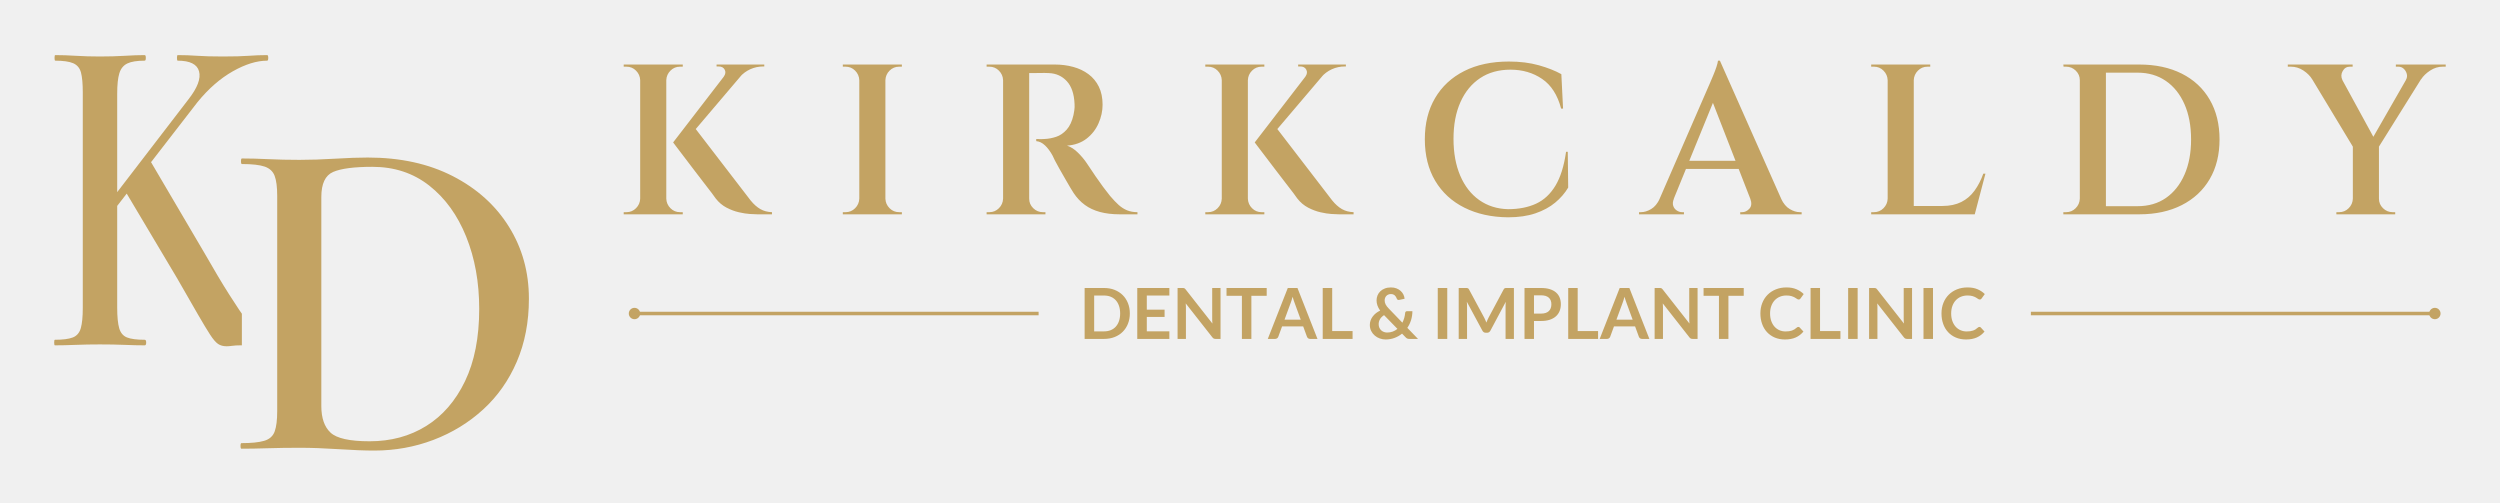
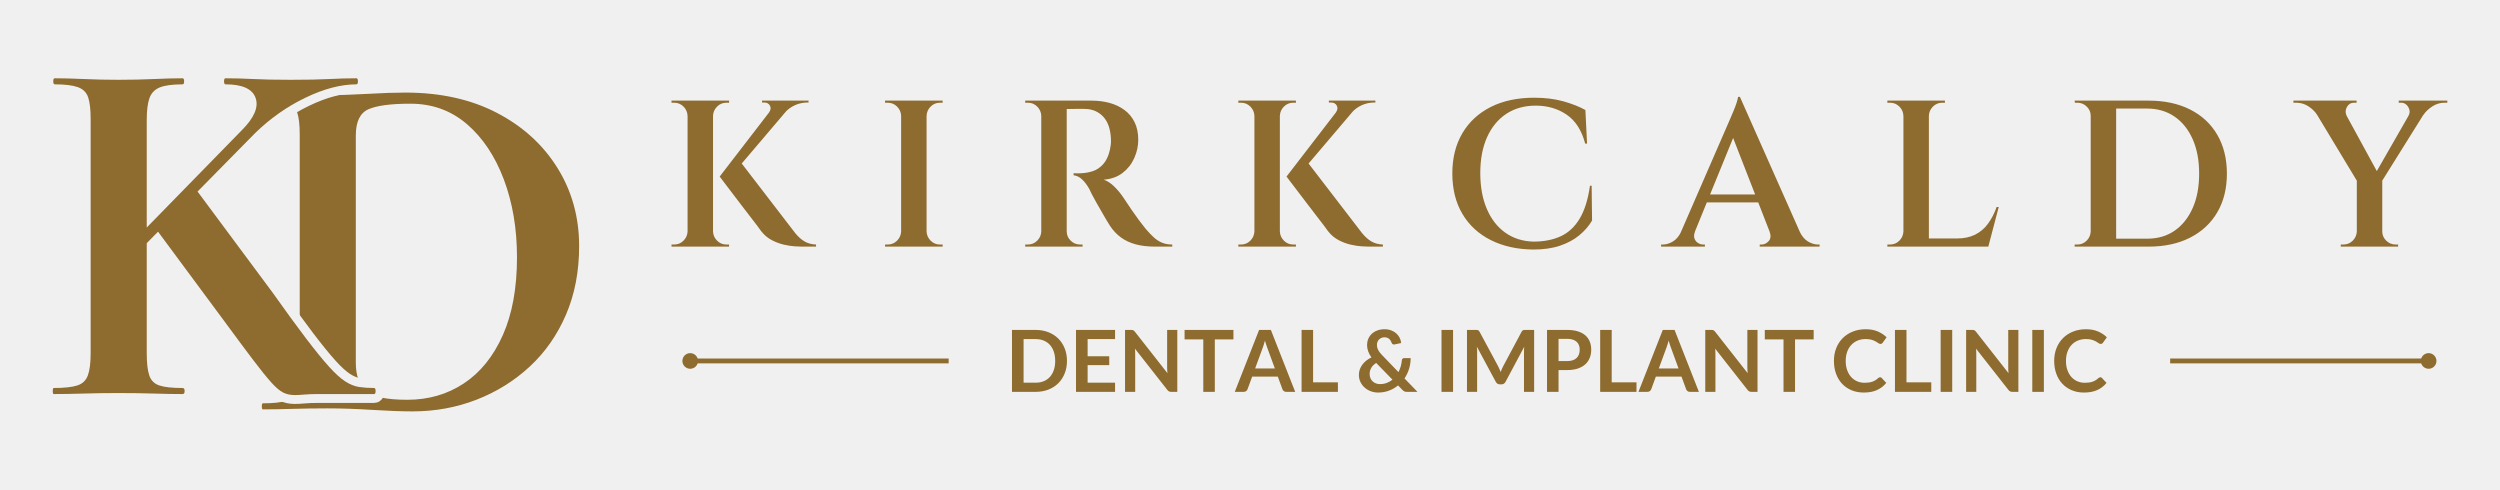
- <svg xmlns="http://www.w3.org/2000/svg" viewBox="0 0 1846 371" width="1846" height="371" role="img" aria-label="Kirkcaldy Dental &amp; Implant Clinic">
-   <g fill="#C3A363">
-     <defs>
-       <clipPath id="kclip21540">
-         <rect x="-10000" y="-10000" width="10178.6" height="20000" />
-         <rect x="-10000" y="-10000" width="20000" height="10117.3" />
-       </clipPath>
-     </defs>
-     <path clip-path="url(#kclip21540)" d="M61.13 227.225V68.461Q61.13 58.517 59.792 53.545Q58.455 48.573 54.042 46.687Q49.629 44.801 40.802 44.801Q40.267 44.801 40.267 42.743Q40.267 40.686 40.802 40.686Q47.756 40.686 56.048 41.2Q64.339 41.715 73.7 41.715Q83.864 41.715 92.156 41.2Q100.447 40.686 106.866 40.686Q107.668 40.686 107.668 42.743Q107.668 44.801 106.866 44.801Q98.307 44.801 94.028 46.858Q89.748 48.915 88.144 54.059Q86.539 59.203 86.539 69.147V227.225Q86.539 237.169 88.01 242.313Q89.481 247.456 93.76 249.171Q98.04 250.885 106.866 250.885Q107.936 250.885 107.936 252.943Q107.936 255.0 106.866 255.0Q100.179 255.0 92.022 254.657Q83.864 254.314 73.7 254.314Q64.339 254.314 55.78 254.657Q47.222 255.0 40.535 255.0Q40.0 255.0 40.0 252.943Q40.0 250.885 40.535 250.885Q49.361 250.885 53.774 249.171Q58.188 247.456 59.659 242.313Q61.13 237.169 61.13 227.225ZM130.67 205.279 91.888 140.128 110.611 118.182 150.73 186.419Q161.696 205.622 169.453 217.795Q177.209 229.968 182.291 236.998Q187.373 244.027 191.385 246.942Q195.397 249.856 199.141 250.371Q202.886 250.885 207.433 250.885Q208.235 250.885 208.235 252.943Q208.235 255.0 207.433 255.0Q195.664 255.0 188.443 255.0Q181.221 255.0 177.477 255.0Q174 255.0 171.592 255.343Q169.185 255.686 167.313 255.686Q163.568 255.686 161.028 253.971Q158.487 252.257 155.143 247.113Q151.8 241.97 146.05 232.026Q140.299 222.081 130.67 205.279ZM70.223 163.102 139.229 73.262Q149.125 60.574 146.986 52.687Q144.846 44.801 131.205 44.801Q130.67 44.801 130.67 42.743Q130.67 40.686 131.205 40.686Q138.427 40.686 145.648 41.2Q152.87 41.715 164.638 41.715Q176.674 41.715 183.628 41.2Q190.582 40.686 197.269 40.686Q198.071 40.686 198.071 42.743Q198.071 44.801 197.269 44.801Q185.768 44.801 171.86 52.687Q157.952 60.574 145.916 75.319L77.445 163.788Z" />
-     <path d="M276.356 332.697Q265.726 332.697 249.952 331.668Q234.179 330.639 221.149 330.639Q208.804 330.639 197.831 330.982Q186.858 331.325 178.286 331.325Q177.6 331.325 177.6 329.268Q177.6 327.21 178.286 327.21Q189.259 327.21 195.088 325.496Q200.917 323.781 202.803 318.638Q204.689 313.494 204.689 303.55V144.786Q204.689 134.842 202.803 129.87Q200.917 124.898 195.431 123.012Q189.944 121.126 178.629 121.126Q177.943 121.126 177.943 119.068Q177.943 117.011 178.629 117.011Q187.544 117.011 198.174 117.525Q208.804 118.04 221.149 118.04Q233.15 118.04 247.381 117.182Q261.611 116.325 271.555 116.325Q307.56 116.325 334.307 130.041Q361.053 143.757 375.798 167.418Q390.543 191.078 390.543 220.567Q390.543 246.285 381.627 267.031Q372.712 287.776 356.767 302.35Q340.822 316.923 320.076 324.81Q299.33 332.697 276.356 332.697ZM272.927 325.839Q296.587 325.839 314.761 314.523Q332.935 303.207 343.393 281.433Q353.852 259.658 353.852 228.111Q353.852 198.622 344.251 174.79Q334.649 150.958 316.99 137.071Q299.33 123.183 274.984 123.183Q254.753 123.183 246.009 126.955Q237.265 130.727 237.265 145.472V299.778Q237.265 313.151 244.123 319.495Q250.981 325.839 272.927 325.839Z" />
-     <path d="M511.735 92.68 554.237 147.98Q557.713 152.246 561.426 154.379Q565.139 156.512 570.037 156.67V158.25H559.135Q557.397 158.25 553.763 158.013Q550.129 157.776 545.626 156.749Q541.123 155.722 536.541 153.352Q531.959 150.982 528.483 146.558Q528.009 145.768 525.56 142.529Q523.111 139.29 519.477 134.629Q515.843 129.968 511.972 124.833Q508.101 119.698 504.704 115.274Q501.307 110.85 499.174 108.006Q497.041 105.162 497.041 105.162ZM553.289 48.756 505.889 104.53 497.041 105.162 540.491 48.756ZM564.349 47.65V49.072H563.717Q558.503 49.072 554 51.126Q549.497 53.18 546.337 56.814L534.487 56.498Q536.383 53.812 535.119 51.442Q533.855 49.072 530.695 49.072H529.115V47.65H563.717ZM491.985 47.65V158.25H472.709V47.65ZM473.183 146.716V158.25H460.543V156.67Q460.701 156.67 461.57 156.67Q462.439 156.67 462.597 156.67Q466.705 156.67 469.628 153.747Q472.551 150.824 472.709 146.716ZM473.183 59.184H472.709Q472.551 55.076 469.628 52.153Q466.705 49.23 462.597 49.23Q462.439 49.23 461.57 49.23Q460.701 49.23 460.543 49.23V47.65H473.183ZM491.511 146.716H491.985Q492.143 150.824 495.066 153.747Q497.989 156.67 502.097 156.67Q502.097 156.67 503.045 156.67Q503.993 156.67 504.151 156.67V158.25H491.511ZM491.511 59.184V47.65H504.151V49.23Q503.993 49.23 503.045 49.23Q502.097 49.23 502.097 49.23Q497.989 49.23 495.066 52.153Q492.143 55.076 491.985 59.184ZM653.777 47.65V158.25H634.501V47.65ZM634.975 146.716V158.25H622.335V156.67Q622.335 156.67 623.362 156.67Q624.389 156.67 624.389 156.67Q628.497 156.67 631.42 153.747Q634.343 150.824 634.501 146.716ZM634.975 59.184H634.501Q634.343 55.076 631.42 52.153Q628.497 49.23 624.389 49.23Q624.389 49.23 623.362 49.23Q622.335 49.23 622.335 49.23V47.65H634.975ZM653.303 146.716H653.777Q653.935 150.824 656.858 153.747Q659.781 156.67 663.889 156.67Q663.889 156.67 664.837 156.67Q665.785 156.67 665.943 156.67V158.25H653.303ZM653.303 59.184V47.65H665.943V49.23Q665.785 49.23 664.837 49.23Q663.889 49.23 663.889 49.23Q659.781 49.23 656.858 52.153Q653.935 55.076 653.777 59.184ZM757.899 47.65H778.913Q786.023 47.65 792.422 49.388Q798.821 51.126 803.719 54.76Q808.617 58.394 811.382 64.003Q814.147 69.612 814.147 77.354Q814.147 84.306 811.145 91.1Q808.143 97.894 802.297 102.397Q796.451 106.9 787.919 107.532Q792.185 108.954 796.056 112.825Q799.927 116.696 802.455 120.488Q802.613 120.646 804.43 123.411Q806.247 126.176 808.933 130.126Q811.619 134.076 814.542 138.026Q817.465 141.976 819.677 144.662Q823.153 148.77 826.076 151.377Q828.999 153.984 832.317 155.327Q835.635 156.67 839.901 156.67V158.25H826.787Q818.571 158.25 812.172 156.512Q805.773 154.774 801.033 151.298Q796.293 147.822 792.817 142.608Q791.869 141.186 790.131 138.263Q788.393 135.34 786.339 131.706Q784.285 128.072 782.31 124.675Q780.335 121.278 778.992 118.592Q777.649 115.906 777.175 114.8Q774.647 110.218 771.645 107.374Q768.643 104.53 765.167 104.214V102.634Q765.483 102.634 767.221 102.713Q768.959 102.792 771.171 102.634Q775.437 102.476 779.782 101.054Q784.127 99.632 787.603 95.761Q791.079 91.89 792.659 84.938Q792.975 83.516 793.291 81.304Q793.607 79.092 793.449 76.722Q792.975 65.662 787.761 59.974Q782.547 54.286 774.489 53.97Q771.487 53.812 768.169 53.891Q764.851 53.97 762.402 53.97Q759.953 53.97 759.479 53.97Q759.479 53.812 759.084 52.232Q758.689 50.652 758.294 49.151Q757.899 47.65 757.899 47.65ZM759.953 47.65V158.25H740.677V47.65ZM741.151 146.716V158.25H728.511V156.67Q728.669 156.67 729.538 156.67Q730.407 156.67 730.565 156.67Q734.673 156.67 737.596 153.747Q740.519 150.824 740.677 146.716ZM741.151 59.184H740.677Q740.519 55.076 737.596 52.153Q734.673 49.23 730.565 49.23Q730.407 49.23 729.538 49.23Q728.669 49.23 728.511 49.23V47.65H741.151ZM759.479 146.716H759.953Q759.953 150.824 762.955 153.747Q765.957 156.67 770.065 156.67Q770.223 156.67 771.092 156.67Q771.961 156.67 771.961 156.67V158.25H759.479ZM941.179 92.68 983.681 147.98Q987.157 152.246 990.87 154.379Q994.583 156.512 999.481 156.67V158.25H988.579Q986.841 158.25 983.207 158.013Q979.573 157.776 975.07 156.749Q970.567 155.722 965.985 153.352Q961.403 150.982 957.927 146.558Q957.453 145.768 955.004 142.529Q952.555 139.29 948.921 134.629Q945.287 129.968 941.416 124.833Q937.545 119.698 934.148 115.274Q930.751 110.85 928.618 108.006Q926.485 105.162 926.485 105.162ZM982.733 48.756 935.333 104.53 926.485 105.162 969.935 48.756ZM993.793 47.65V49.072H993.161Q987.947 49.072 983.444 51.126Q978.941 53.18 975.781 56.814L963.931 56.498Q965.827 53.812 964.563 51.442Q963.299 49.072 960.139 49.072H958.559V47.65H993.161ZM921.429 47.65V158.25H902.153V47.65ZM902.627 146.716V158.25H889.987V156.67Q890.145 156.67 891.014 156.67Q891.883 156.67 892.041 156.67Q896.149 156.67 899.072 153.747Q901.995 150.824 902.153 146.716ZM902.627 59.184H902.153Q901.995 55.076 899.072 52.153Q896.149 49.23 892.041 49.23Q891.883 49.23 891.014 49.23Q890.145 49.23 889.987 49.23V47.65H902.627ZM920.955 146.716H921.429Q921.587 150.824 924.51 153.747Q927.433 156.67 931.541 156.67Q931.541 156.67 932.489 156.67Q933.437 156.67 933.595 156.67V158.25H920.955ZM920.955 59.184V47.65H933.595V49.23Q933.437 49.23 932.489 49.23Q931.541 49.23 931.541 49.23Q927.433 49.23 924.51 52.153Q921.587 55.076 921.429 59.184ZM1157.639 112.114 1157.955 138.5Q1154.321 144.662 1148.317 149.639Q1142.313 154.616 1133.702 157.539Q1125.091 160.462 1113.557 160.462Q1095.229 160.304 1081.325 153.352Q1067.421 146.4 1059.758 133.523Q1052.095 120.646 1052.095 102.792Q1052.095 85.254 1059.679 72.377Q1067.263 59.5 1081.167 52.469Q1095.071 45.438 1114.189 45.438Q1126.513 45.438 1136.309 48.203Q1146.105 50.968 1152.899 54.76L1154.163 80.198H1152.741Q1148.791 65.188 1138.758 58.315Q1128.725 51.442 1115.295 51.442Q1102.339 51.442 1092.938 57.683Q1083.537 63.924 1078.402 75.379Q1073.267 86.834 1073.267 102.476Q1073.267 118.118 1078.244 129.731Q1083.221 141.344 1092.306 147.743Q1101.391 154.142 1113.557 154.458Q1125.407 154.458 1134.176 150.429Q1142.945 146.4 1148.554 137.078Q1154.163 127.756 1156.375 112.114ZM1269.977 44.806 1319.905 157.302H1296.521L1262.551 70.086ZM1236.007 146.716Q1234.743 149.876 1235.533 152.088Q1236.323 154.3 1238.219 155.485Q1240.115 156.67 1242.011 156.67H1243.433V158.25H1210.253V156.67Q1210.253 156.67 1210.964 156.67Q1211.675 156.67 1211.675 156.67Q1215.309 156.67 1219.18 154.379Q1223.051 152.088 1225.579 146.716ZM1269.977 44.806 1270.767 61.396 1231.425 157.776H1220.681L1261.445 64.082Q1261.761 63.45 1262.788 61.001Q1263.815 58.552 1265.158 55.392Q1266.501 52.232 1267.449 49.309Q1268.397 46.386 1268.555 44.806ZM1288.463 118.75V124.754H1240.905V118.75ZM1292.413 146.716H1315.165Q1317.693 152.088 1321.564 154.379Q1325.435 156.67 1329.069 156.67Q1329.069 156.67 1329.701 156.67Q1330.333 156.67 1330.333 156.67V158.25H1284.987V156.67H1286.409Q1289.411 156.67 1291.781 154.063Q1294.151 151.456 1292.413 146.716ZM1413.125 47.65V158.25H1393.849V47.65ZM1454.995 152.088 1457.681 158.25H1412.651V152.088ZM1466.055 128.23 1458.155 158.25H1428.609L1434.297 152.088Q1442.355 152.088 1448.201 149.165Q1454.047 146.242 1457.997 140.791Q1461.947 135.34 1464.475 128.23ZM1394.323 146.716V158.25H1381.683V156.67Q1381.683 156.67 1382.71 156.67Q1383.737 156.67 1383.737 156.67Q1387.845 156.67 1390.768 153.747Q1393.691 150.824 1393.849 146.716ZM1394.323 59.184H1393.849Q1393.691 55.076 1390.768 52.153Q1387.845 49.23 1383.737 49.23Q1383.737 49.23 1382.71 49.23Q1381.683 49.23 1381.683 49.23V47.65H1394.323ZM1412.651 59.184V47.65H1425.291V49.23Q1425.133 49.23 1424.185 49.23Q1423.237 49.23 1423.237 49.23Q1419.129 49.23 1416.206 52.153Q1413.283 55.076 1413.125 59.184ZM1579.657 47.65Q1597.669 47.65 1611.02 54.365Q1624.371 61.08 1631.639 73.562Q1638.907 86.044 1638.907 102.95Q1638.907 119.856 1631.639 132.259Q1624.371 144.662 1611.02 151.456Q1597.669 158.25 1579.657 158.25H1543.317L1543.159 152.246Q1546.161 152.246 1550.664 152.246Q1555.167 152.246 1559.986 152.246Q1564.805 152.246 1568.992 152.246Q1573.179 152.246 1575.786 152.246Q1578.393 152.246 1578.393 152.246Q1590.559 152.246 1599.328 146.163Q1608.097 140.08 1612.995 129.02Q1617.893 117.96 1617.893 102.95Q1617.893 87.94 1612.995 76.88Q1608.097 65.82 1599.249 59.737Q1590.401 53.654 1578.393 53.654Q1578.393 53.654 1575.628 53.654Q1572.863 53.654 1568.518 53.654Q1564.173 53.654 1559.117 53.654Q1554.061 53.654 1549.4 53.654Q1544.739 53.654 1541.579 53.654V47.65ZM1555.009 47.65V158.25H1535.733V47.65ZM1536.207 146.716V158.25H1523.567V156.67Q1523.567 156.67 1524.594 156.67Q1525.621 156.67 1525.621 156.67Q1529.729 156.67 1532.652 153.747Q1535.575 150.824 1535.733 146.716ZM1536.207 59.184H1535.733Q1535.733 55.076 1532.731 52.153Q1529.729 49.23 1525.621 49.23Q1525.621 49.23 1524.673 49.23Q1523.725 49.23 1523.725 49.23L1523.567 47.65H1536.207ZM1723.437 47.808 1755.353 106.268 1738.131 109.586 1700.843 47.808ZM1756.617 107.374V158.25H1737.341V107.374ZM1783.003 47.808H1794.379L1755.195 110.534L1747.927 108.954ZM1776.525 59.026Q1777.789 56.814 1777.157 54.523Q1776.525 52.232 1774.866 50.731Q1773.207 49.23 1770.995 49.23Q1770.995 49.23 1770.047 49.23Q1769.099 49.23 1769.099 49.23V47.65H1805.913V49.23H1803.701Q1798.803 49.23 1794.458 52.074Q1790.113 54.918 1787.743 58.552ZM1729.599 59.026 1707.321 58.552Q1705.109 54.918 1700.843 52.074Q1696.577 49.23 1691.521 49.23H1689.309V47.65H1737.183V49.23Q1737.183 49.23 1736.156 49.23Q1735.129 49.23 1735.129 49.23Q1731.653 49.23 1729.836 52.469Q1728.019 55.708 1729.599 59.026ZM1737.815 146.716V158.25H1725.175V156.67Q1725.175 156.67 1726.123 156.67Q1727.071 156.67 1727.229 156.67Q1731.337 156.67 1734.26 153.747Q1737.183 150.824 1737.341 146.716ZM1756.143 146.716H1756.617Q1756.617 150.824 1759.619 153.747Q1762.621 156.67 1766.729 156.67Q1766.729 156.67 1767.677 156.67Q1768.625 156.67 1768.625 156.67V158.25H1756.143Z" />
-     <path d="M834.267 231.452Q834.267 235.586 832.889 239.044Q831.511 242.502 829.015 244.998Q826.519 247.494 823.009 248.872Q819.499 250.25 815.235 250.25H800.883V212.654H815.235Q819.499 212.654 823.009 214.045Q826.519 215.436 829.015 217.919Q831.511 220.402 832.889 223.86Q834.267 227.318 834.267 231.452ZM827.117 231.452Q827.117 228.358 826.285 225.901Q825.453 223.444 823.919 221.741Q822.385 220.038 820.188 219.128Q817.991 218.218 815.235 218.218H807.929V244.686H815.235Q817.991 244.686 820.188 243.776Q822.385 242.866 823.919 241.163Q825.453 239.46 826.285 237.003Q827.117 234.546 827.117 231.452ZM863.465 212.654V218.218H846.799V228.644H859.929V234.026H846.799V244.66H863.465V250.25H839.753V212.654ZM873.189 212.654Q873.657 212.654 873.969 212.693Q874.281 212.732 874.528 212.849Q874.775 212.966 875.009 213.187Q875.243 213.408 875.529 213.772L895.263 238.914Q895.159 238.004 895.12 237.133Q895.081 236.262 895.081 235.508V212.654H901.243V250.25H897.629Q896.797 250.25 896.251 249.99Q895.705 249.73 895.185 249.054L875.529 224.016Q875.607 224.848 875.646 225.667Q875.685 226.486 875.685 227.162V250.25H869.523V212.654H873.189ZM935.329 212.654V218.4H924.019V250.25H917.025V218.4H905.663V212.654ZM972.821 250.25H967.413Q966.503 250.25 965.918 249.795Q965.333 249.34 965.073 248.664L962.265 240.994H946.691L943.883 248.664Q943.675 249.262 943.064 249.756Q942.453 250.25 941.569 250.25H936.135L950.903 212.654H958.053ZM948.485 236.054H960.471L955.895 223.548Q955.583 222.716 955.206 221.585Q954.829 220.454 954.465 219.128Q954.101 220.454 953.75 221.598Q953.399 222.742 953.061 223.6ZM983.689 244.478H998.743V250.25H976.695V212.654H983.689ZM1027.057 212.238Q1029.345 212.238 1031.152 212.94Q1032.959 213.642 1034.246 214.812Q1035.533 215.982 1036.274 217.49Q1037.015 218.998 1037.145 220.61L1033.063 221.468Q1032.985 221.494 1032.894 221.494Q1032.803 221.494 1032.725 221.494Q1032.283 221.494 1031.932 221.247Q1031.581 221.0 1031.373 220.48Q1031.139 219.804 1030.775 219.193Q1030.411 218.582 1029.891 218.127Q1029.371 217.672 1028.669 217.399Q1027.967 217.126 1027.057 217.126Q1025.965 217.126 1025.107 217.503Q1024.249 217.88 1023.651 218.517Q1023.053 219.154 1022.741 219.999Q1022.429 220.844 1022.429 221.78Q1022.429 222.56 1022.598 223.288Q1022.767 224.016 1023.131 224.744Q1023.495 225.472 1024.08 226.239Q1024.665 227.006 1025.523 227.89L1035.507 238.264Q1036.365 236.626 1036.885 234.806Q1037.405 232.986 1037.561 231.114Q1037.613 230.516 1037.951 230.152Q1038.289 229.788 1038.887 229.788H1042.917Q1042.891 233.22 1041.929 236.34Q1040.967 239.46 1039.173 242.086L1047.051 250.25H1040.759Q1040.265 250.25 1039.888 250.198Q1039.511 250.146 1039.173 250.003Q1038.835 249.86 1038.523 249.626Q1038.211 249.392 1037.873 249.028L1035.273 246.35Q1032.777 248.378 1029.722 249.522Q1026.667 250.666 1023.105 250.666Q1020.921 250.666 1018.841 249.925Q1016.761 249.184 1015.123 247.78Q1013.485 246.376 1012.484 244.387Q1011.483 242.398 1011.483 239.902Q1011.483 238.16 1012.055 236.587Q1012.627 235.014 1013.641 233.662Q1014.655 232.31 1016.046 231.218Q1017.437 230.126 1019.101 229.346Q1017.723 227.396 1017.086 225.537Q1016.449 223.678 1016.449 221.832Q1016.449 219.882 1017.164 218.127Q1017.879 216.372 1019.244 215.072Q1020.609 213.772 1022.585 213.005Q1024.561 212.238 1027.057 212.238ZM1018.009 239.382Q1018.009 240.812 1018.503 241.956Q1018.997 243.1 1019.855 243.893Q1020.713 244.686 1021.844 245.115Q1022.975 245.544 1024.249 245.544Q1026.537 245.544 1028.422 244.829Q1030.307 244.114 1031.867 242.84L1021.987 232.7Q1019.907 234.052 1018.958 235.742Q1018.009 237.432 1018.009 239.382ZM1068.657 250.25H1061.637V212.654H1068.657ZM1095.983 234.65Q1096.425 235.482 1096.802 236.379Q1097.179 237.276 1097.543 238.186Q1097.907 237.25 1098.297 236.34Q1098.687 235.43 1099.129 234.598L1110.257 213.772Q1110.465 213.382 1110.686 213.148Q1110.907 212.914 1111.18 212.81Q1111.453 212.706 1111.791 212.68Q1112.129 212.654 1112.597 212.654H1117.875V250.25H1111.713V225.966Q1111.713 225.29 1111.752 224.484Q1111.791 223.678 1111.869 222.846L1100.507 244.166Q1100.117 244.894 1099.493 245.297Q1098.869 245.7 1098.037 245.7H1097.075Q1096.243 245.7 1095.619 245.297Q1094.995 244.894 1094.605 244.166L1083.087 222.768Q1083.191 223.626 1083.23 224.445Q1083.269 225.264 1083.269 225.966V250.25H1077.107V212.654H1082.385Q1082.853 212.654 1083.191 212.68Q1083.529 212.706 1083.802 212.81Q1084.075 212.914 1084.309 213.148Q1084.543 213.382 1084.751 213.772L1095.983 234.65ZM1132.695 237.016V250.25H1125.701V212.654H1137.947Q1141.717 212.654 1144.473 213.538Q1147.229 214.422 1149.023 216.008Q1150.817 217.594 1151.675 219.804Q1152.533 222.014 1152.533 224.64Q1152.533 227.37 1151.623 229.645Q1150.713 231.92 1148.893 233.558Q1147.073 235.196 1144.343 236.106Q1141.613 237.016 1137.947 237.016ZM1132.695 231.556H1137.947Q1139.871 231.556 1141.301 231.075Q1142.731 230.594 1143.667 229.697Q1144.603 228.8 1145.071 227.513Q1145.539 226.226 1145.539 224.64Q1145.539 223.132 1145.071 221.91Q1144.603 220.688 1143.667 219.83Q1142.731 218.972 1141.301 218.517Q1139.871 218.062 1137.947 218.062H1132.695ZM1164.961 244.478H1180.015V250.25H1157.967V212.654H1164.961ZM1217.897 250.25H1212.489Q1211.579 250.25 1210.994 249.795Q1210.409 249.34 1210.149 248.664L1207.341 240.994H1191.767L1188.959 248.664Q1188.751 249.262 1188.14 249.756Q1187.529 250.25 1186.645 250.25H1181.211L1195.979 212.654H1203.129ZM1193.561 236.054H1205.547L1200.971 223.548Q1200.659 222.716 1200.282 221.585Q1199.905 220.454 1199.541 219.128Q1199.177 220.454 1198.826 221.598Q1198.475 222.742 1198.137 223.6ZM1225.437 212.654Q1225.905 212.654 1226.217 212.693Q1226.529 212.732 1226.776 212.849Q1227.023 212.966 1227.257 213.187Q1227.491 213.408 1227.777 213.772L1247.511 238.914Q1247.407 238.004 1247.368 237.133Q1247.329 236.262 1247.329 235.508V212.654H1253.491V250.25H1249.877Q1249.045 250.25 1248.499 249.99Q1247.953 249.73 1247.433 249.054L1227.777 224.016Q1227.855 224.848 1227.894 225.667Q1227.933 226.486 1227.933 227.162V250.25H1221.771V212.654H1225.437ZM1287.577 212.654V218.4H1276.267V250.25H1269.273V218.4H1257.911V212.654ZM1327.903 241.384Q1328.475 241.384 1328.891 241.826L1331.647 244.816Q1329.359 247.65 1326.018 249.158Q1322.677 250.666 1317.997 250.666Q1313.811 250.666 1310.47 249.236Q1307.129 247.806 1304.763 245.258Q1302.397 242.71 1301.136 239.174Q1299.875 235.638 1299.875 231.452Q1299.875 227.214 1301.279 223.691Q1302.683 220.168 1305.231 217.62Q1307.779 215.072 1311.328 213.655Q1314.877 212.238 1319.167 212.238Q1323.353 212.238 1326.486 213.577Q1329.619 214.916 1331.855 217.126L1329.515 220.376Q1329.307 220.688 1328.982 220.922Q1328.657 221.156 1328.085 221.156Q1327.487 221.156 1326.863 220.688Q1326.239 220.22 1325.277 219.674Q1324.315 219.128 1322.846 218.66Q1321.377 218.192 1319.115 218.192Q1316.463 218.192 1314.24 219.115Q1312.017 220.038 1310.418 221.754Q1308.819 223.47 1307.922 225.927Q1307.025 228.384 1307.025 231.452Q1307.025 234.624 1307.922 237.094Q1308.819 239.564 1310.353 241.254Q1311.887 242.944 1313.967 243.841Q1316.047 244.738 1318.439 244.738Q1319.869 244.738 1321.026 244.582Q1322.183 244.426 1323.158 244.088Q1324.133 243.75 1325.004 243.217Q1325.875 242.684 1326.733 241.904Q1326.993 241.67 1327.279 241.527Q1327.565 241.384 1327.903 241.384ZM1343.919 244.478H1358.973V250.25H1336.925V212.654H1343.919ZM1371.687 250.25H1364.667V212.654H1371.687ZM1383.803 212.654Q1384.271 212.654 1384.583 212.693Q1384.895 212.732 1385.142 212.849Q1385.389 212.966 1385.623 213.187Q1385.857 213.408 1386.143 213.772L1405.877 238.914Q1405.773 238.004 1405.734 237.133Q1405.695 236.262 1405.695 235.508V212.654H1411.857V250.25H1408.243Q1407.411 250.25 1406.865 249.99Q1406.319 249.73 1405.799 249.054L1386.143 224.016Q1386.221 224.848 1386.26 225.667Q1386.299 226.486 1386.299 227.162V250.25H1380.137V212.654H1383.803ZM1427.327 250.25H1420.307V212.654H1427.327ZM1461.621 241.384Q1462.193 241.384 1462.609 241.826L1465.365 244.816Q1463.077 247.65 1459.736 249.158Q1456.395 250.666 1451.715 250.666Q1447.529 250.666 1444.188 249.236Q1440.847 247.806 1438.481 245.258Q1436.115 242.71 1434.854 239.174Q1433.593 235.638 1433.593 231.452Q1433.593 227.214 1434.997 223.691Q1436.401 220.168 1438.949 217.62Q1441.497 215.072 1445.046 213.655Q1448.595 212.238 1452.885 212.238Q1457.071 212.238 1460.204 213.577Q1463.337 214.916 1465.573 217.126L1463.233 220.376Q1463.025 220.688 1462.7 220.922Q1462.375 221.156 1461.803 221.156Q1461.205 221.156 1460.581 220.688Q1459.957 220.22 1458.995 219.674Q1458.033 219.128 1456.564 218.66Q1455.095 218.192 1452.833 218.192Q1450.181 218.192 1447.958 219.115Q1445.735 220.038 1444.136 221.754Q1442.537 223.47 1441.64 225.927Q1440.743 228.384 1440.743 231.452Q1440.743 234.624 1441.64 237.094Q1442.537 239.564 1444.071 241.254Q1445.605 242.944 1447.685 243.841Q1449.765 244.738 1452.157 244.738Q1453.587 244.738 1454.744 244.582Q1455.901 244.426 1456.876 244.088Q1457.851 243.75 1458.722 243.217Q1459.593 242.684 1460.451 241.904Q1460.711 241.67 1460.997 241.527Q1461.283 241.384 1461.621 241.384Z" />
+ <svg xmlns="http://www.w3.org/2000/svg" viewBox="0 0 1894 371" width="1894" height="371" role="img" aria-label="Kirkcaldy Dental &amp; Implant Clinic">
+   <g transform="translate(-192.64,26.54) scale(0.8)">
+     <g fill="#8E6B2E">
+       <defs>
+         <mask id="kdmask54040" maskUnits="userSpaceOnUse" x="-10000" y="-10000" width="20000" height="20000">
+           <rect x="-10000" y="-10000" width="20000" height="20000" fill="#fff" />
+           <path d="M326.646 301.244V79.713Q326.646 65.837 324.254 58.9Q321.861 51.962 314.445 49.33Q307.029 46.699 292.675 46.699Q291.239 46.699 291.239 43.828Q291.239 40.957 292.675 40.957Q305.115 40.957 320.426 41.675Q335.737 42.392 352.962 42.392Q371.144 42.392 386.455 41.675Q401.766 40.957 413.727 40.957Q415.163 40.957 415.163 43.828Q415.163 46.699 413.727 46.699Q399.373 46.699 392.196 49.569Q385.019 52.44 382.388 59.617Q379.756 66.794 379.756 80.67V301.244Q379.756 315.12 382.148 322.297Q384.541 329.474 391.718 331.866Q398.895 334.258 413.727 334.258Q415.641 334.258 415.641 337.129Q415.641 340.0 413.727 340.0Q401.287 340.0 386.215 339.522Q371.144 339.043 352.962 339.043Q335.737 339.043 319.947 339.522Q304.158 340.0 291.718 340.0Q290.761 340.0 290.761 337.129Q290.761 334.258 291.718 334.258Q306.55 334.258 313.967 331.866Q321.383 329.474 324.014 322.297Q326.646 315.12 326.646 301.244ZM452.962 270.622 387.411 182.105 425.689 145.263 498.895 243.828Q517.555 270.144 530.474 287.129Q543.392 304.115 552.244 313.923Q561.096 323.732 567.794 328.038Q574.493 332.344 580.952 333.301Q587.411 334.258 595.067 334.258Q596.502 334.258 596.502 337.129Q596.502 340.0 595.067 340.0Q574.014 340.0 561.096 340.0Q548.177 340.0 541.478 340.0Q534.301 340.0 529.038 340.478Q523.775 340.957 519.947 340.957Q513.727 340.957 508.943 338.565Q504.158 336.172 497.699 328.995Q491.239 321.818 480.713 307.943Q470.187 294.067 452.962 270.622ZM346.263 216.555 469.708 90.239Q487.411 72.536 482.866 59.617Q478.321 46.699 454.397 46.699Q452.962 46.699 452.962 43.828Q452.962 40.957 454.397 40.957Q467.316 40.957 480.713 41.675Q494.11 42.392 516.12 42.392Q539.086 42.392 552.483 41.675Q565.88 40.957 578.321 40.957Q579.756 40.957 579.756 43.828Q579.756 46.699 578.321 46.699Q556.311 46.699 529.995 59.378Q503.679 72.057 482.148 93.11L359.182 217.99Z" fill="#000" stroke="#000" stroke-width="16.80" stroke-linejoin="round" />
+         </mask>
+       </defs>
+       <g mask="url(#kdmask54040)">
+         <path transform="translate(0,-14)" d="M631.344 370.414Q616.033 370.414 593.067 368.978Q570.1 367.543 550.962 367.543Q533.737 367.543 517.947 368.022Q502.158 368.5 489.718 368.5Q488.761 368.5 488.761 365.629Q488.761 362.758 489.718 362.758Q504.55 362.758 511.967 360.366Q519.383 357.974 522.014 350.797Q524.646 343.62 524.646 329.744V108.213Q524.646 94.337 522.254 87.4Q519.861 80.462 512.445 77.83Q505.029 75.199 490.675 75.199Q489.239 75.199 489.239 72.328Q489.239 69.457 490.675 69.457Q503.115 69.457 518.426 70.175Q533.737 70.892 551.44 70.892Q568.665 70.892 589.239 69.696Q609.813 68.5 624.646 68.5Q674.407 68.5 711.249 87.639Q748.091 106.778 768.665 139.792Q789.239 172.806 789.239 213.955Q789.239 249.84 776.799 278.787Q764.359 307.734 742.349 328.069Q720.34 348.404 691.871 359.409Q663.402 370.414 631.344 370.414ZM626.56 359.409Q656.703 359.409 680.148 343.859Q703.593 328.309 716.99 298.165Q730.388 268.022 730.388 224.481Q730.388 183.811 717.947 150.797Q705.507 117.782 683.019 98.404Q660.531 79.026 629.431 79.026Q601.679 79.026 589.718 84.289Q577.756 89.553 577.756 109.17V324.481Q577.756 342.184 587.086 350.797Q596.416 359.409 626.56 359.409Z" />
+       </g>
+       <path data-kd="K" d="M326.646 301.244V79.713Q326.646 65.837 324.254 58.9Q321.861 51.962 314.445 49.33Q307.029 46.699 292.675 46.699Q291.239 46.699 291.239 43.828Q291.239 40.957 292.675 40.957Q305.115 40.957 320.426 41.675Q335.737 42.392 352.962 42.392Q371.144 42.392 386.455 41.675Q401.766 40.957 413.727 40.957Q415.163 40.957 415.163 43.828Q415.163 46.699 413.727 46.699Q399.373 46.699 392.196 49.569Q385.019 52.44 382.388 59.617Q379.756 66.794 379.756 80.67V301.244Q379.756 315.12 382.148 322.297Q384.541 329.474 391.718 331.866Q398.895 334.258 413.727 334.258Q415.641 334.258 415.641 337.129Q415.641 340.0 413.727 340.0Q401.287 340.0 386.215 339.522Q371.144 339.043 352.962 339.043Q335.737 339.043 319.947 339.522Q304.158 340.0 291.718 340.0Q290.761 340.0 290.761 337.129Q290.761 334.258 291.718 334.258Q306.55 334.258 313.967 331.866Q321.383 329.474 324.014 322.297Q326.646 315.12 326.646 301.244ZM452.962 270.622 387.411 182.105 425.689 145.263 498.895 243.828Q517.555 270.144 530.474 287.129Q543.392 304.115 552.244 313.923Q561.096 323.732 567.794 328.038Q574.493 332.344 580.952 333.301Q587.411 334.258 595.067 334.258Q596.502 334.258 596.502 337.129Q596.502 340.0 595.067 340.0Q574.014 340.0 561.096 340.0Q548.177 340.0 541.478 340.0Q534.301 340.0 529.038 340.478Q523.775 340.957 519.947 340.957Q513.727 340.957 508.943 338.565Q504.158 336.172 497.699 328.995Q491.239 321.818 480.713 307.943Q470.187 294.067 452.962 270.622ZM346.263 216.555 469.708 90.239Q487.411 72.536 482.866 59.617Q478.321 46.699 454.397 46.699Q452.962 46.699 452.962 43.828Q452.962 40.957 454.397 40.957Q467.316 40.957 480.713 41.675Q494.11 42.392 516.12 42.392Q539.086 42.392 552.483 41.675Q565.88 40.957 578.321 40.957Q579.756 40.957 579.756 43.828Q579.756 46.699 578.321 46.699Q556.311 46.699 529.995 59.378Q503.679 72.057 482.148 93.11L359.182 217.99Z" />
+     </g>
  </g>
-   <line x1="468.5" y1="231.5" x2="766.9" y2="231.5" stroke="#C3A363" stroke-width="2.6" />
-   <circle cx="468.5" cy="231.5" r="4.2" fill="#C3A363" />
-   <line x1="1499.6" y1="231.5" x2="1797.9" y2="231.5" stroke="#C3A363" stroke-width="2.6" />
-   <circle cx="1797.9" cy="231.5" r="4.2" fill="#C3A363" />
+   <g transform="translate(419.64,-502.29) scale(1.4107)">
+     <g fill="#8E6B2E">
+       <path d="M99.448 442.02 129.576 481.22Q132.04 484.244 134.672 485.756Q137.304 487.268 140.776 487.38V488.5H133.048Q131.816 488.5 129.24 488.332Q126.664 488.164 123.472 487.436Q120.28 486.708 117.032 485.028Q113.784 483.348 111.32 480.212Q110.984 479.652 109.248 477.356Q107.512 475.06 104.936 471.756Q102.36 468.452 99.616 464.812Q96.872 461.172 94.464 458.036Q92.056 454.9 90.544 452.884Q89.032 450.868 89.032 450.868ZM128.904 410.884 95.304 450.42 89.032 450.868 119.832 410.884ZM136.744 410.1V411.108H136.296Q132.6 411.108 129.408 412.564Q126.216 414.02 123.976 416.596L115.576 416.372Q116.92 414.468 116.024 412.788Q115.128 411.108 112.888 411.108H111.768V410.1H136.296ZM85.448 410.1V488.5H71.784V410.1ZM72.12 480.324V488.5H63.16V487.38Q63.272 487.38 63.888 487.38Q64.504 487.38 64.616 487.38Q67.528 487.38 69.6 485.308Q71.672 483.236 71.784 480.324ZM72.12 418.276H71.784Q71.672 415.364 69.6 413.292Q67.528 411.22 64.616 411.22Q64.504 411.22 63.888 411.22Q63.272 411.22 63.16 411.22V410.1H72.12ZM85.112 480.324H85.448Q85.56 483.236 87.632 485.308Q89.704 487.38 92.616 487.38Q92.616 487.38 93.288 487.38Q93.96 487.38 94.072 487.38V488.5H85.112ZM85.112 418.276V410.1H94.072V411.22Q93.96 411.22 93.288 411.22Q92.616 411.22 92.616 411.22Q89.704 411.22 87.632 413.292Q85.56 415.364 85.448 418.276ZM200.136 410.1V488.5H186.472V410.1ZM186.808 480.324V488.5H177.848V487.38Q177.848 487.38 178.576 487.38Q179.304 487.38 179.304 487.38Q182.216 487.38 184.288 485.308Q186.36 483.236 186.472 480.324ZM186.808 418.276H186.472Q186.36 415.364 184.288 413.292Q182.216 411.22 179.304 411.22Q179.304 411.22 178.576 411.22Q177.848 411.22 177.848 411.22V410.1H186.808ZM199.8 480.324H200.136Q200.248 483.236 202.32 485.308Q204.392 487.38 207.304 487.38Q207.304 487.38 207.976 487.38Q208.648 487.38 208.76 487.38V488.5H199.8ZM199.8 418.276V410.1H208.76V411.22Q208.648 411.22 207.976 411.22Q207.304 411.22 207.304 411.22Q204.392 411.22 202.32 413.292Q200.248 415.364 200.136 418.276ZM273.944 410.1H288.84Q293.88 410.1 298.416 411.332Q302.952 412.564 306.424 415.14Q309.896 417.716 311.856 421.692Q313.816 425.668 313.816 431.156Q313.816 436.084 311.688 440.9Q309.56 445.716 305.416 448.908Q301.272 452.1 295.224 452.548Q298.248 453.556 300.992 456.3Q303.736 459.044 305.528 461.732Q305.64 461.844 306.928 463.804Q308.216 465.764 310.12 468.564Q312.024 471.364 314.096 474.164Q316.168 476.964 317.736 478.868Q320.2 481.78 322.272 483.628Q324.344 485.476 326.696 486.428Q329.048 487.38 332.072 487.38V488.5H322.776Q316.952 488.5 312.416 487.268Q307.88 486.036 304.52 483.572Q301.16 481.108 298.696 477.412Q298.024 476.404 296.792 474.332Q295.56 472.26 294.104 469.684Q292.648 467.108 291.248 464.7Q289.848 462.292 288.896 460.388Q287.944 458.484 287.608 457.7Q285.816 454.452 283.688 452.436Q281.56 450.42 279.096 450.196V449.076Q279.32 449.076 280.552 449.132Q281.784 449.188 283.352 449.076Q286.376 448.964 289.456 447.956Q292.536 446.948 295 444.204Q297.464 441.46 298.584 436.532Q298.808 435.524 299.032 433.956Q299.256 432.388 299.144 430.708Q298.808 422.868 295.112 418.836Q291.416 414.804 285.704 414.58Q283.576 414.468 281.224 414.524Q278.872 414.58 277.136 414.58Q275.4 414.58 275.064 414.58Q275.064 414.468 274.784 413.348Q274.504 412.228 274.224 411.164Q273.944 410.1 273.944 410.1ZM275.4 410.1V488.5H261.736V410.1ZM262.072 480.324V488.5H253.112V487.38Q253.224 487.38 253.84 487.38Q254.456 487.38 254.568 487.38Q257.48 487.38 259.552 485.308Q261.624 483.236 261.736 480.324ZM262.072 418.276H261.736Q261.624 415.364 259.552 413.292Q257.48 411.22 254.568 411.22Q254.456 411.22 253.84 411.22Q253.224 411.22 253.112 411.22V410.1H262.072ZM275.064 480.324H275.4Q275.4 483.236 277.528 485.308Q279.656 487.38 282.568 487.38Q282.68 487.38 283.296 487.38Q283.912 487.38 283.912 487.38V488.5H275.064ZM403.864 442.02 433.992 481.22Q436.456 484.244 439.088 485.756Q441.72 487.268 445.192 487.38V488.5H437.464Q436.232 488.5 433.656 488.332Q431.08 488.164 427.888 487.436Q424.696 486.708 421.448 485.028Q418.2 483.348 415.736 480.212Q415.4 479.652 413.664 477.356Q411.928 475.06 409.352 471.756Q406.776 468.452 404.032 464.812Q401.288 461.172 398.88 458.036Q396.472 454.9 394.96 452.884Q393.448 450.868 393.448 450.868ZM433.32 410.884 399.72 450.42 393.448 450.868 424.248 410.884ZM441.16 410.1V411.108H440.712Q437.016 411.108 433.824 412.564Q430.632 414.02 428.392 416.596L419.992 416.372Q421.336 414.468 420.44 412.788Q419.544 411.108 417.304 411.108H416.184V410.1H440.712ZM389.864 410.1V488.5H376.2V410.1ZM376.536 480.324V488.5H367.576V487.38Q367.688 487.38 368.304 487.38Q368.92 487.38 369.032 487.38Q371.944 487.38 374.016 485.308Q376.088 483.236 376.2 480.324ZM376.536 418.276H376.2Q376.088 415.364 374.016 413.292Q371.944 411.22 369.032 411.22Q368.92 411.22 368.304 411.22Q367.688 411.22 367.576 411.22V410.1H376.536ZM389.528 480.324H389.864Q389.976 483.236 392.048 485.308Q394.12 487.38 397.032 487.38Q397.032 487.38 397.704 487.38Q398.376 487.38 398.488 487.38V488.5H389.528ZM389.528 418.276V410.1H398.488V411.22Q398.376 411.22 397.704 411.22Q397.032 411.22 397.032 411.22Q394.12 411.22 392.048 413.292Q389.976 415.364 389.864 418.276ZM557.304 455.796 557.528 474.5Q554.952 478.868 550.696 482.396Q546.44 485.924 540.336 487.996Q534.232 490.068 526.056 490.068Q513.064 489.956 503.208 485.028Q493.352 480.1 487.92 470.972Q482.488 461.844 482.488 449.188Q482.488 436.756 487.864 427.628Q493.24 418.5 503.096 413.516Q512.952 408.532 526.504 408.532Q535.24 408.532 542.184 410.492Q549.128 412.452 553.944 415.14L554.84 433.172H553.832Q551.032 422.532 543.92 417.66Q536.808 412.788 527.288 412.788Q518.104 412.788 511.44 417.212Q504.776 421.636 501.136 429.756Q497.496 437.876 497.496 448.964Q497.496 460.052 501.024 468.284Q504.552 476.516 510.992 481.052Q517.432 485.588 526.056 485.812Q534.456 485.812 540.672 482.956Q546.888 480.1 550.864 473.492Q554.84 466.884 556.408 455.796ZM636.936 408.084 672.328 487.828H655.752L631.672 426.004ZM612.856 480.324Q611.96 482.564 612.52 484.132Q613.08 485.7 614.424 486.54Q615.768 487.38 617.112 487.38H618.12V488.5H594.6V487.38Q594.6 487.38 595.104 487.38Q595.608 487.38 595.608 487.38Q598.184 487.38 600.928 485.756Q603.672 484.132 605.464 480.324ZM636.936 408.084 637.496 419.844 609.608 488.164H601.992L630.888 421.748Q631.112 421.3 631.84 419.564Q632.568 417.828 633.52 415.588Q634.472 413.348 635.144 411.276Q635.816 409.204 635.928 408.084ZM650.04 460.5V464.756H616.328V460.5ZM652.84 480.324H668.968Q670.76 484.132 673.504 485.756Q676.248 487.38 678.824 487.38Q678.824 487.38 679.272 487.38Q679.72 487.38 679.72 487.38V488.5H647.576V487.38H648.584Q650.712 487.38 652.392 485.532Q654.072 483.684 652.84 480.324ZM738.408 410.1V488.5H724.744V410.1ZM768.088 484.132 769.992 488.5H738.072V484.132ZM775.928 467.22 770.328 488.5H749.384L753.416 484.132Q759.128 484.132 763.272 482.06Q767.416 479.988 770.216 476.124Q773.016 472.26 774.808 467.22ZM725.08 480.324V488.5H716.12V487.38Q716.12 487.38 716.848 487.38Q717.576 487.38 717.576 487.38Q720.488 487.38 722.56 485.308Q724.632 483.236 724.744 480.324ZM725.08 418.276H724.744Q724.632 415.364 722.56 413.292Q720.488 411.22 717.576 411.22Q717.576 411.22 716.848 411.22Q716.12 411.22 716.12 411.22V410.1H725.08ZM738.072 418.276V410.1H747.032V411.22Q746.92 411.22 746.248 411.22Q745.576 411.22 745.576 411.22Q742.664 411.22 740.592 413.292Q738.52 415.364 738.408 418.276ZM856.456 410.1Q869.224 410.1 878.688 414.86Q888.152 419.62 893.304 428.468Q898.456 437.316 898.456 449.3Q898.456 461.284 893.304 470.076Q888.152 478.868 878.688 483.684Q869.224 488.5 856.456 488.5H830.696L830.584 484.244Q832.712 484.244 835.904 484.244Q839.096 484.244 842.512 484.244Q845.928 484.244 848.896 484.244Q851.864 484.244 853.712 484.244Q855.56 484.244 855.56 484.244Q864.184 484.244 870.4 479.932Q876.616 475.62 880.088 467.78Q883.56 459.94 883.56 449.3Q883.56 438.66 880.088 430.82Q876.616 422.98 870.344 418.668Q864.072 414.356 855.56 414.356Q855.56 414.356 853.6 414.356Q851.64 414.356 848.56 414.356Q845.48 414.356 841.896 414.356Q838.312 414.356 835.008 414.356Q831.704 414.356 829.464 414.356V410.1ZM838.984 410.1V488.5H825.32V410.1ZM825.656 480.324V488.5H816.696V487.38Q816.696 487.38 817.424 487.38Q818.152 487.38 818.152 487.38Q821.064 487.38 823.136 485.308Q825.208 483.236 825.32 480.324ZM825.656 418.276H825.32Q825.32 415.364 823.192 413.292Q821.064 411.22 818.152 411.22Q818.152 411.22 817.48 411.22Q816.808 411.22 816.808 411.22L816.696 410.1H825.656ZM958.376 410.212 981 451.652 968.792 454.004 942.36 410.212ZM981.896 452.436V488.5H968.232V452.436ZM1000.6 410.212H1008.664L980.888 454.676L975.736 453.556ZM996.008 418.164Q996.904 416.596 996.456 414.972Q996.008 413.348 994.832 412.284Q993.656 411.22 992.088 411.22Q992.088 411.22 991.416 411.22Q990.744 411.22 990.744 411.22V410.1H1016.84V411.22H1015.272Q1011.8 411.22 1008.72 413.236Q1005.64 415.252 1003.96 417.828ZM962.744 418.164 946.952 417.828Q945.384 415.252 942.36 413.236Q939.336 411.22 935.752 411.22H934.184V410.1H968.12V411.22Q968.12 411.22 967.392 411.22Q966.664 411.22 966.664 411.22Q964.2 411.22 962.912 413.516Q961.624 415.812 962.744 418.164ZM968.568 480.324V488.5H959.608V487.38Q959.608 487.38 960.28 487.38Q960.952 487.38 961.064 487.38Q963.976 487.38 966.048 485.308Q968.12 483.236 968.232 480.324ZM981.56 480.324H981.896Q981.896 483.236 984.024 485.308Q986.152 487.38 989.064 487.38Q989.064 487.38 989.736 487.38Q990.408 487.38 990.408 487.38V488.5H981.56Z" />
+       <path d="M275.535 549.871Q275.535 553.528 274.316 556.587Q273.097 559.646 270.889 561.854Q268.681 564.062 265.576 565.281Q262.471 566.5 258.699 566.5H246.003V533.242H258.699Q262.471 533.242 265.576 534.472Q268.681 535.703 270.889 537.899Q273.097 540.096 274.316 543.155Q275.535 546.214 275.535 549.871ZM269.21 549.871Q269.21 547.134 268.474 544.961Q267.738 542.787 266.381 541.281Q265.024 539.774 263.08 538.969Q261.137 538.164 258.699 538.164H252.236V561.578H258.699Q261.137 561.578 263.08 560.773Q265.024 559.968 266.381 558.462Q267.738 556.955 268.474 554.782Q269.21 552.608 269.21 549.871ZM301.364 533.242V538.164H286.621V547.387H298.236V552.148H286.621V561.555H301.364V566.5H280.388V533.242ZM309.966 533.242Q310.38 533.242 310.656 533.276Q310.932 533.311 311.15 533.415Q311.369 533.518 311.576 533.714Q311.783 533.909 312.036 534.231L329.493 556.472Q329.401 555.667 329.366 554.897Q329.332 554.126 329.332 553.459V533.242H334.783V566.5H331.586Q330.85 566.5 330.367 566.27Q329.884 566.04 329.424 565.442L312.036 543.293Q312.105 544.029 312.139 544.754Q312.174 545.478 312.174 546.076V566.5H306.723V533.242H309.966ZM364.936 533.242V538.325H354.931V566.5H348.744V538.325H338.693V533.242ZM398.102 566.5H393.318Q392.513 566.5 391.995 566.098Q391.478 565.695 391.248 565.097L388.764 558.312H374.987L372.503 565.097Q372.319 565.626 371.778 566.063Q371.238 566.5 370.456 566.5H365.649L378.713 533.242H385.038ZM376.574 553.942H387.177L383.129 542.879Q382.853 542.143 382.519 541.143Q382.186 540.142 381.864 538.969Q381.542 540.142 381.231 541.154Q380.921 542.166 380.622 542.925ZM407.716 561.394H421.033V566.5H401.529V533.242H407.716ZM446.08 532.874Q448.104 532.874 449.702 533.495Q451.301 534.116 452.439 535.151Q453.578 536.186 454.233 537.52Q454.889 538.854 455.004 540.28L451.393 541.039Q451.324 541.062 451.243 541.062Q451.163 541.062 451.094 541.062Q450.703 541.062 450.392 540.843Q450.082 540.625 449.898 540.165Q449.691 539.567 449.369 539.026Q449.047 538.486 448.587 538.083Q448.127 537.681 447.506 537.439Q446.885 537.198 446.08 537.198Q445.114 537.198 444.355 537.532Q443.596 537.865 443.067 538.428Q442.538 538.992 442.262 539.739Q441.986 540.487 441.986 541.315Q441.986 542.005 442.135 542.649Q442.285 543.293 442.607 543.937Q442.929 544.581 443.446 545.26Q443.964 545.938 444.723 546.72L453.555 555.897Q454.314 554.448 454.774 552.838Q455.234 551.228 455.372 549.572Q455.418 549.043 455.717 548.721Q456.016 548.399 456.545 548.399H460.11Q460.087 551.435 459.236 554.195Q458.385 556.955 456.798 559.278L463.767 566.5H458.201Q457.764 566.5 457.43 566.454Q457.097 566.408 456.798 566.282Q456.499 566.155 456.223 565.948Q455.947 565.741 455.648 565.419L453.348 563.05Q451.14 564.844 448.437 565.856Q445.735 566.868 442.584 566.868Q440.652 566.868 438.812 566.213Q436.972 565.557 435.523 564.315Q434.074 563.073 433.188 561.313Q432.303 559.554 432.303 557.346Q432.303 555.805 432.809 554.413Q433.315 553.022 434.212 551.826Q435.109 550.63 436.339 549.664Q437.57 548.698 439.042 548.008Q437.823 546.283 437.259 544.639Q436.696 542.994 436.696 541.361Q436.696 539.636 437.328 538.083Q437.961 536.531 439.168 535.381Q440.376 534.231 442.124 533.553Q443.872 532.874 446.08 532.874ZM438.076 556.886Q438.076 558.151 438.513 559.163Q438.95 560.175 439.709 560.876Q440.468 561.578 441.468 561.957Q442.469 562.337 443.596 562.337Q445.62 562.337 447.287 561.705Q448.955 561.072 450.335 559.945L441.595 550.975Q439.755 552.171 438.915 553.666Q438.076 555.161 438.076 556.886ZM482.88 566.5H476.67V533.242H482.88ZM507.053 552.7Q507.444 553.436 507.777 554.23Q508.111 555.023 508.433 555.828Q508.755 555.0 509.1 554.195Q509.445 553.39 509.836 552.654L519.68 534.231Q519.864 533.886 520.059 533.679Q520.255 533.472 520.496 533.38Q520.738 533.288 521.037 533.265Q521.336 533.242 521.75 533.242H526.419V566.5H520.968V545.018Q520.968 544.42 521.002 543.707Q521.037 542.994 521.106 542.258L511.055 561.118Q510.71 561.762 510.158 562.119Q509.606 562.475 508.87 562.475H508.019Q507.283 562.475 506.731 562.119Q506.179 561.762 505.834 561.118L495.645 542.189Q495.737 542.948 495.771 543.673Q495.806 544.397 495.806 545.018V566.5H490.355V533.242H495.024Q495.438 533.242 495.737 533.265Q496.036 533.288 496.277 533.38Q496.519 533.472 496.726 533.679Q496.933 533.886 497.117 534.231L507.053 552.7ZM539.529 554.793V566.5H533.342V533.242H544.175Q547.51 533.242 549.948 534.024Q552.386 534.806 553.973 536.209Q555.56 537.612 556.319 539.567Q557.078 541.522 557.078 543.845Q557.078 546.26 556.273 548.273Q555.468 550.285 553.858 551.734Q552.248 553.183 549.833 553.988Q547.418 554.793 544.175 554.793ZM539.529 549.963H544.175Q545.877 549.963 547.142 549.537Q548.407 549.112 549.235 548.318Q550.063 547.525 550.477 546.387Q550.891 545.248 550.891 543.845Q550.891 542.511 550.477 541.43Q550.063 540.349 549.235 539.59Q548.407 538.831 547.142 538.428Q545.877 538.026 544.175 538.026H539.529ZM568.072 561.394H581.389V566.5H561.885V533.242H568.072ZM614.9 566.5H610.116Q609.311 566.5 608.793 566.098Q608.276 565.695 608.046 565.097L605.562 558.312H591.785L589.301 565.097Q589.117 565.626 588.576 566.063Q588.036 566.5 587.254 566.5H582.447L595.511 533.242H601.836ZM593.372 553.942H603.975L599.927 542.879Q599.651 542.143 599.317 541.143Q598.984 540.142 598.662 538.969Q598.34 540.142 598.029 541.154Q597.719 542.166 597.42 542.925ZM621.57 533.242Q621.984 533.242 622.26 533.276Q622.536 533.311 622.754 533.415Q622.973 533.518 623.18 533.714Q623.387 533.909 623.64 534.231L641.097 556.472Q641.005 555.667 640.97 554.897Q640.936 554.126 640.936 553.459V533.242H646.387V566.5H643.19Q642.454 566.5 641.971 566.27Q641.488 566.04 641.028 565.442L623.64 543.293Q623.709 544.029 623.743 544.754Q623.778 545.478 623.778 546.076V566.5H618.327V533.242H621.57ZM676.539 533.242V538.325H666.534V566.5H660.347V538.325H650.297V533.242ZM712.213 558.657Q712.719 558.657 713.087 559.048L715.525 561.693Q713.501 564.2 710.545 565.534Q707.59 566.868 703.45 566.868Q699.747 566.868 696.791 565.603Q693.836 564.338 691.743 562.084Q689.65 559.83 688.534 556.702Q687.419 553.574 687.419 549.871Q687.419 546.122 688.661 543.005Q689.903 539.889 692.157 537.635Q694.411 535.381 697.55 534.128Q700.69 532.874 704.485 532.874Q708.188 532.874 710.959 534.059Q713.731 535.243 715.709 537.198L713.639 540.073Q713.455 540.349 713.167 540.556Q712.88 540.763 712.374 540.763Q711.845 540.763 711.293 540.349Q710.741 539.935 709.89 539.452Q709.039 538.969 707.739 538.555Q706.44 538.141 704.439 538.141Q702.093 538.141 700.126 538.957Q698.16 539.774 696.745 541.292Q695.331 542.81 694.537 544.984Q693.744 547.157 693.744 549.871Q693.744 552.677 694.537 554.862Q695.331 557.047 696.688 558.542Q698.045 560.037 699.885 560.831Q701.725 561.624 703.841 561.624Q705.106 561.624 706.129 561.486Q707.153 561.348 708.015 561.049Q708.878 560.75 709.648 560.279Q710.419 559.807 711.178 559.117Q711.408 558.91 711.661 558.784Q711.914 558.657 712.213 558.657ZM726.381 561.394H739.698V566.5H720.194V533.242H726.381ZM750.945 566.5H744.735V533.242H750.945ZM761.663 533.242Q762.077 533.242 762.352 533.276Q762.629 533.311 762.847 533.415Q763.066 533.518 763.273 533.714Q763.48 533.909 763.733 534.231L781.19 556.472Q781.097 555.667 781.063 554.897Q781.029 554.126 781.029 553.459V533.242H786.48V566.5H783.283Q782.547 566.5 782.063 566.27Q781.581 566.04 781.12 565.442L763.733 543.293Q763.802 544.029 763.836 544.754Q763.87 545.478 763.87 546.076V566.5H758.419V533.242H761.663ZM800.164 566.5H793.954V533.242H800.164ZM830.501 558.657Q831.007 558.657 831.375 559.048L833.813 561.693Q831.789 564.2 828.834 565.534Q825.878 566.868 821.738 566.868Q818.035 566.868 815.08 565.603Q812.124 564.338 810.031 562.084Q807.938 559.83 806.823 556.702Q805.707 553.574 805.707 549.871Q805.707 546.122 806.949 543.005Q808.191 539.889 810.445 537.635Q812.699 535.381 815.839 534.128Q818.978 532.874 822.773 532.874Q826.476 532.874 829.248 534.059Q832.019 535.243 833.997 537.198L831.927 540.073Q831.743 540.349 831.456 540.556Q831.168 540.763 830.662 540.763Q830.133 540.763 829.582 540.349Q829.029 539.935 828.178 539.452Q827.327 538.969 826.028 538.555Q824.728 538.141 822.727 538.141Q820.381 538.141 818.415 538.957Q816.448 539.774 815.034 541.292Q813.619 542.81 812.826 544.984Q812.032 547.157 812.032 549.871Q812.032 552.677 812.826 554.862Q813.619 557.047 814.976 558.542Q816.333 560.037 818.173 560.831Q820.013 561.624 822.129 561.624Q823.394 561.624 824.418 561.486Q825.441 561.348 826.304 561.049Q827.166 560.75 827.937 560.279Q828.707 559.807 829.466 559.117Q829.696 558.91 829.949 558.784Q830.202 558.657 830.501 558.657Z" />
+     </g>
+     <line x1="73.2" y1="549.9" x2="212.0" y2="549.9" stroke="#8E6B2E" stroke-width="2.6" />
+     <circle cx="73.2" cy="549.9" r="4.2" fill="#8E6B2E" />
+     <line x1="868.0" y1="549.9" x2="1006.8" y2="549.9" stroke="#8E6B2E" stroke-width="2.6" />
+     <circle cx="1006.8" cy="549.9" r="4.2" fill="#8E6B2E" />
+   </g>
</svg>
